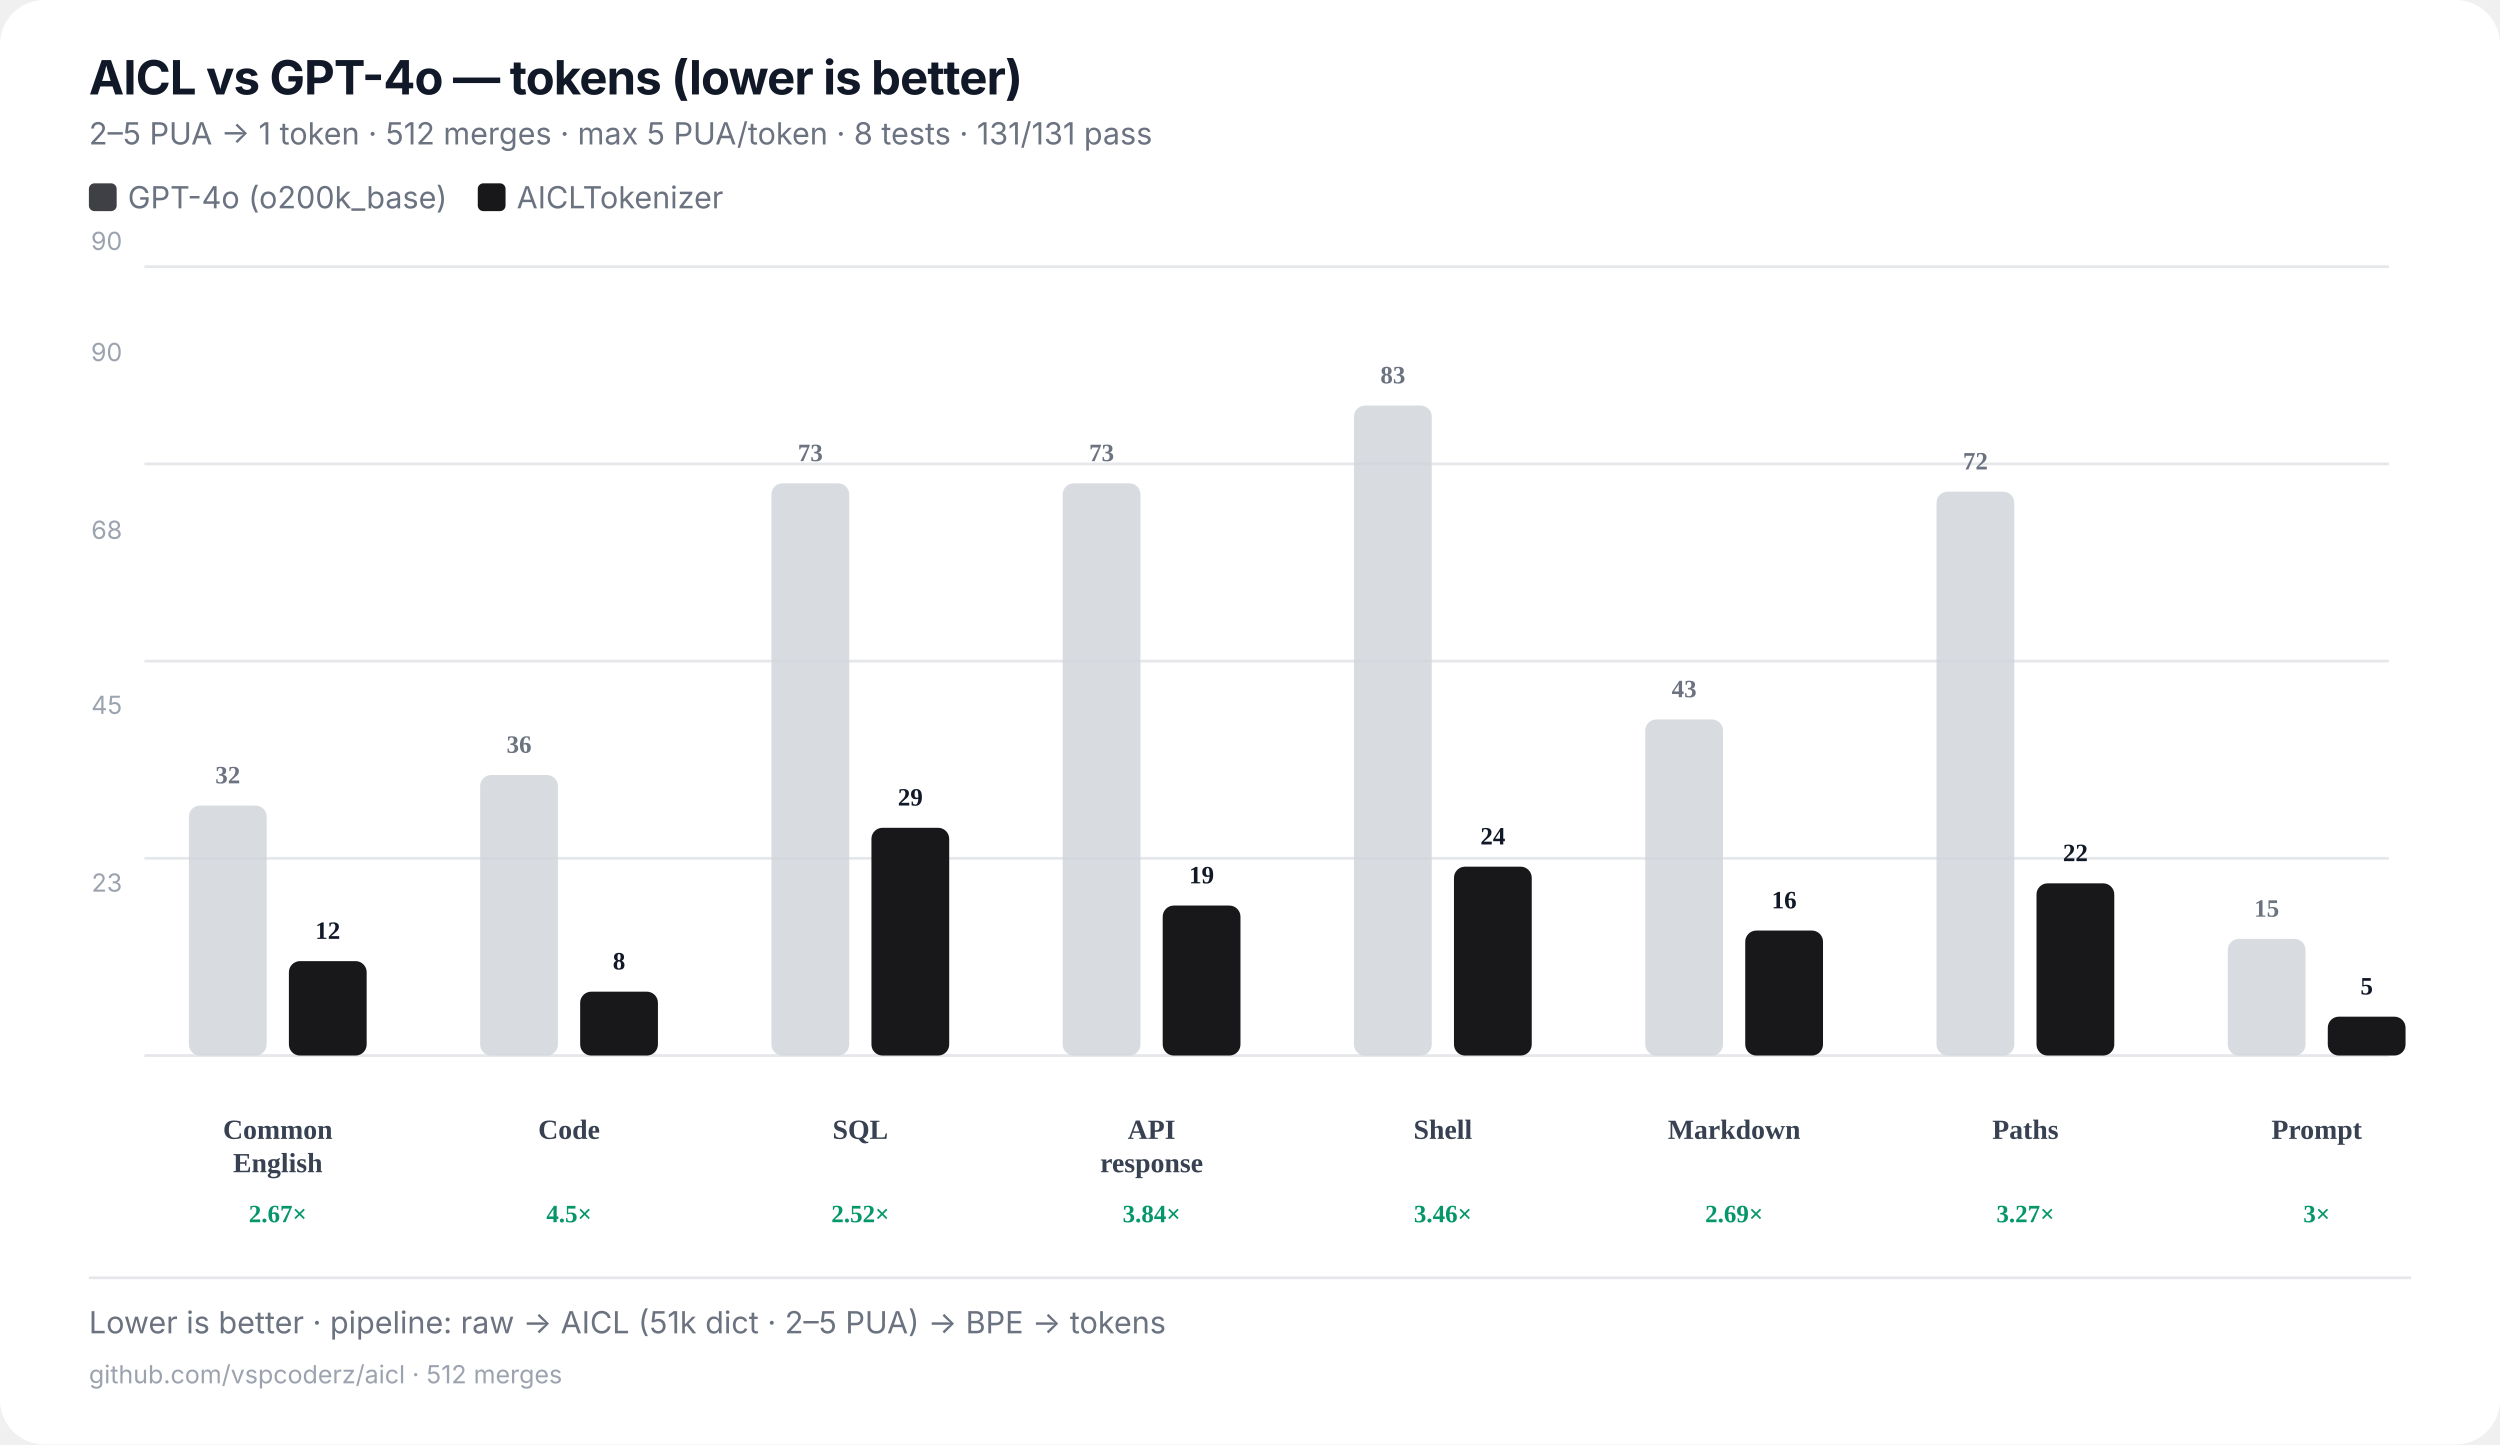
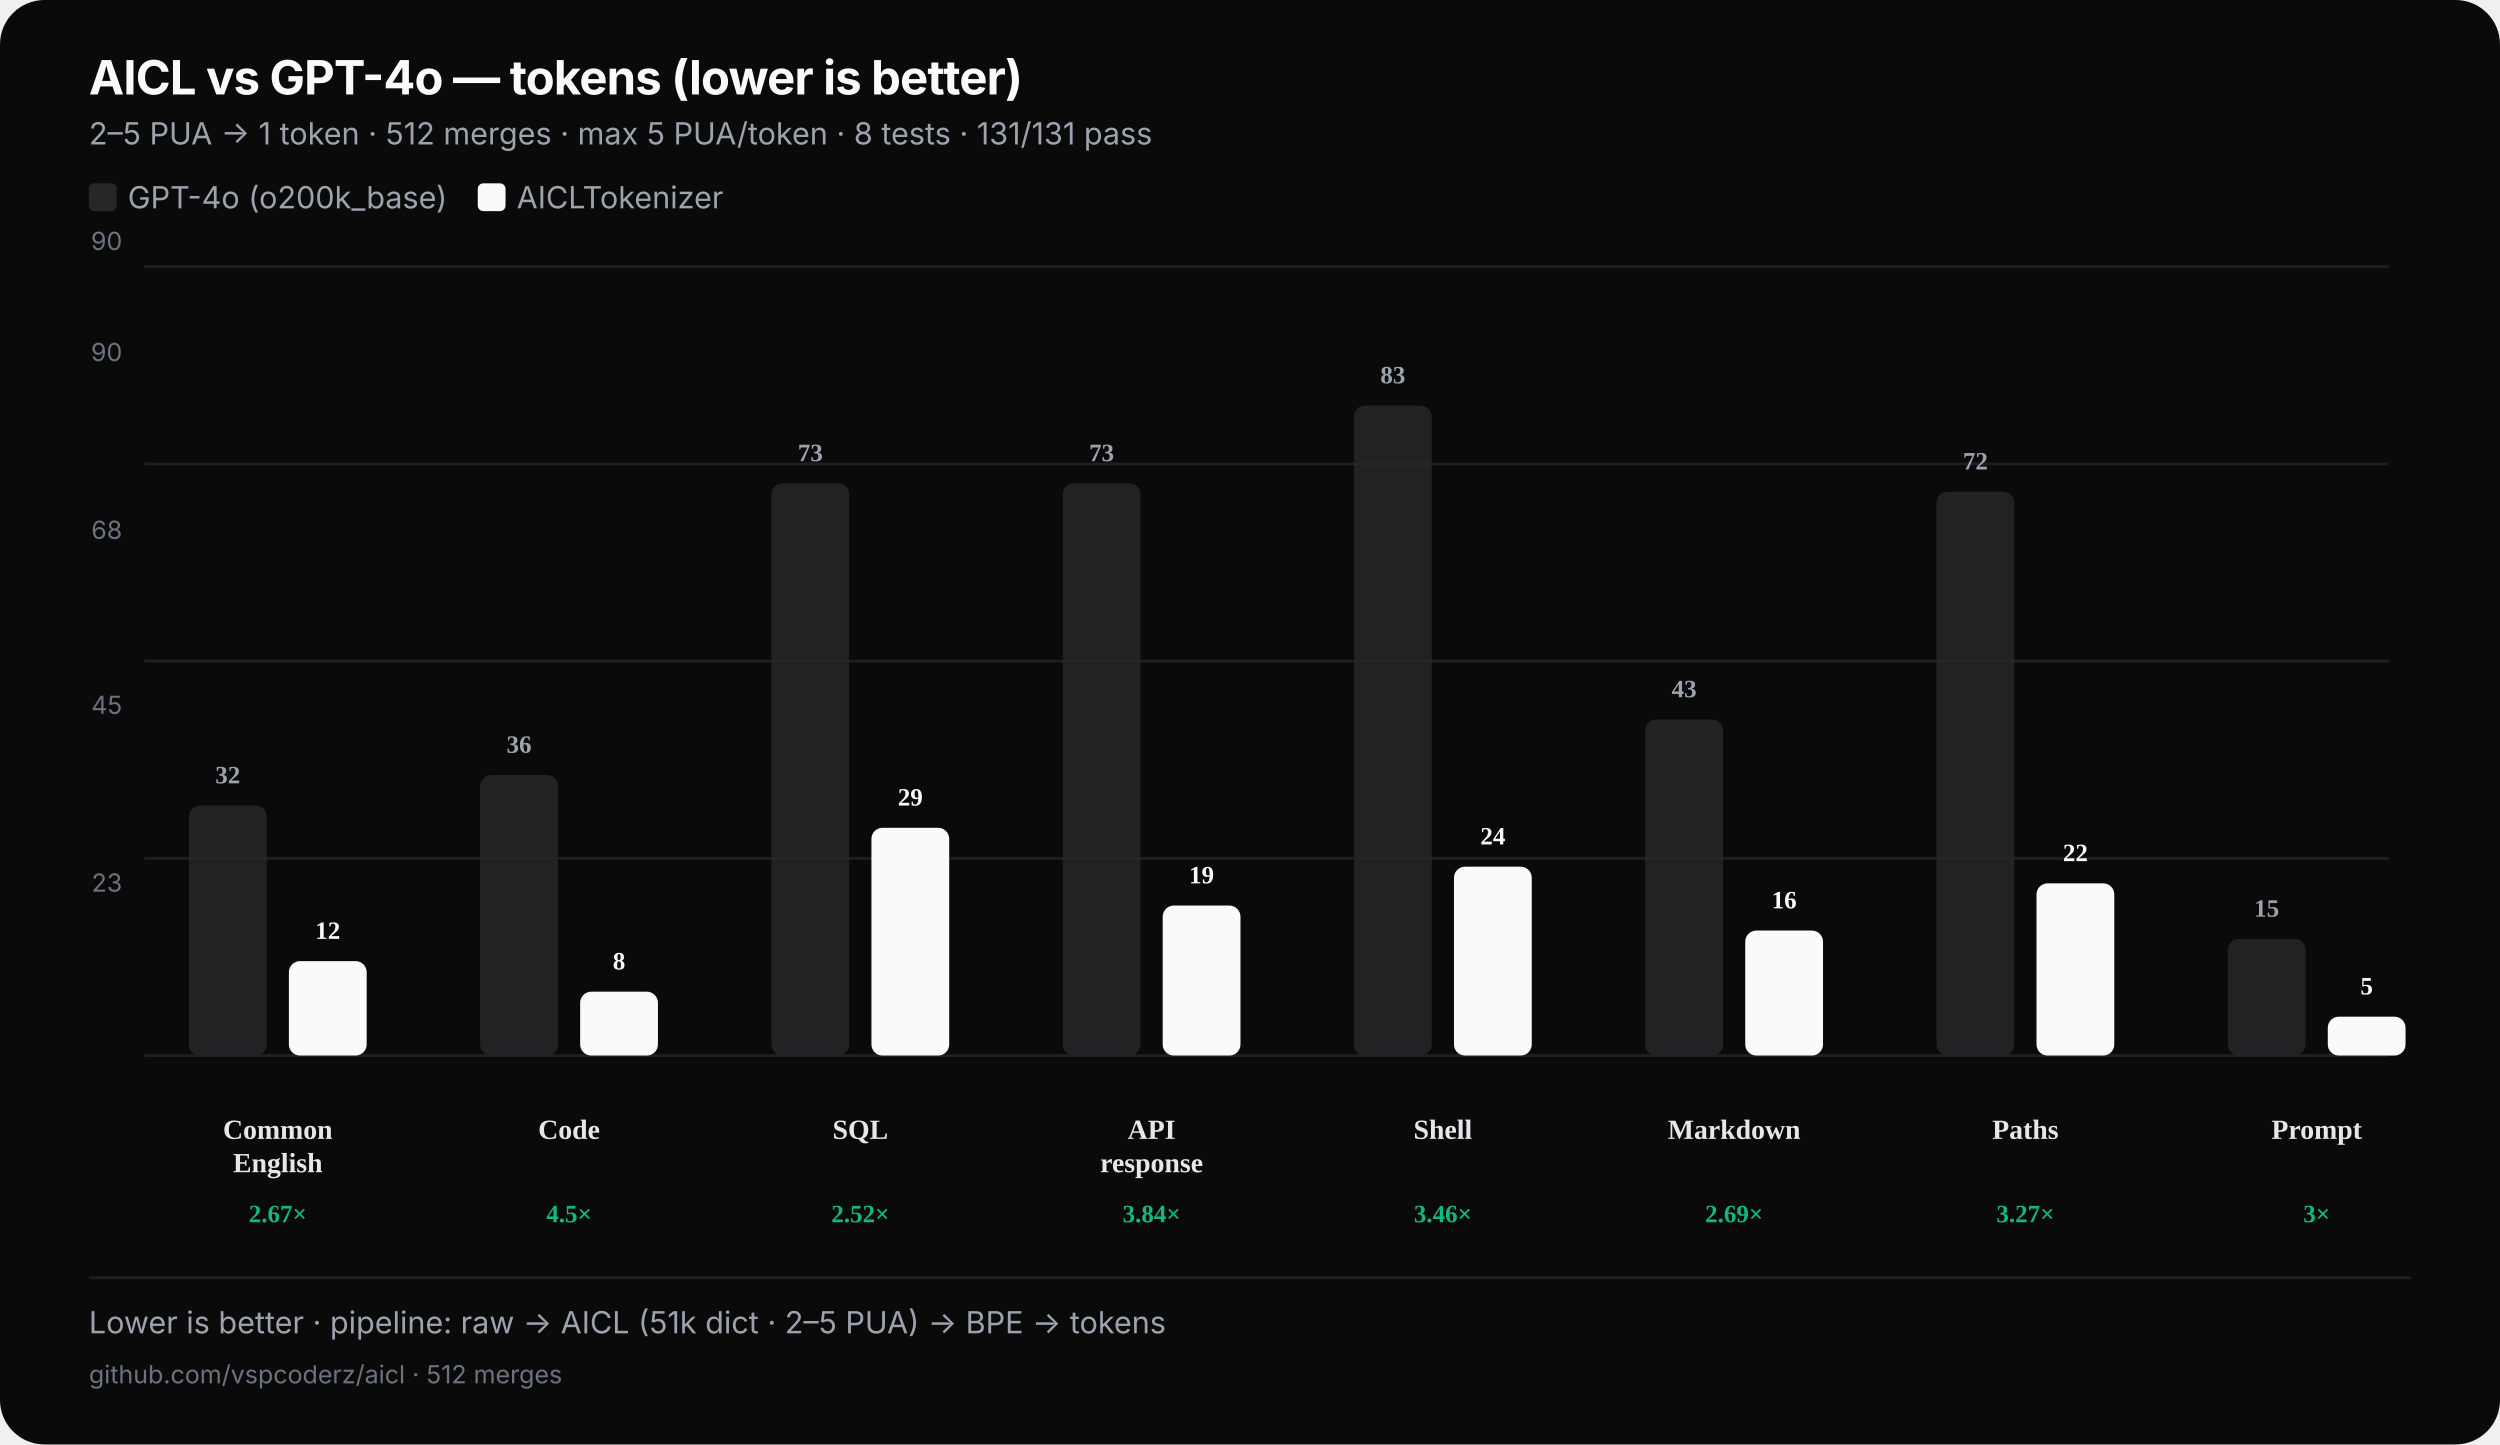
<svg xmlns="http://www.w3.org/2000/svg" width="900" height="520">
-   <style>.t{font:700 17px 'Stack Sans Notch','Inter',system-ui,sans-serif;fill:#111827;letter-spacing:-0.3px}.s{font:400 11px 'Stack Sans Notch','Inter',system-ui,sans-serif;fill:#6b7280}.n{font:600 10px 'Stack Sans Notch','Inter',system-ui,sans-serif;fill:#1f2937}.a{font:400 9px 'Stack Sans Notch','Inter',system-ui,sans-serif;fill:#9ca3af}</style>
-   <rect width="900" height="520" rx="16" fill="#ffffff" />
+   <style>.t{font:700 17px 'Stack Sans Notch','Inter',system-ui,sans-serif;fill:#f9fafb;letter-spacing:-0.3px}.s{font:400 11px 'Stack Sans Notch','Inter',system-ui,sans-serif;fill:#9ca3af}.n{font:600 10px 'Stack Sans Notch','Inter',system-ui,sans-serif;fill:#e5e7eb}.a{font:400 9px 'Stack Sans Notch','Inter',system-ui,sans-serif;fill:#6b7280}</style>
+   <rect width="900" height="520" rx="16" fill="#0a0a0a" />
  <text x="32" y="34" class="t">AICL vs GPT-4o — tokens (lower is better)</text>
  <text x="32" y="52" class="s">2–5 PUA → 1 token · 512 merges · max 5 PUA/token · 8 tests · 131/131 pass</text>
  <g transform="translate(32,66)">
-     <rect x="0" y="0" width="10" height="10" rx="2" fill="#3f3f46" />
+     <rect x="0" y="0" width="10" height="10" rx="2" fill="#27272a" />
    <text x="14" y="9" class="s">GPT-4o (o200k_base)</text>
-     <rect x="140" y="0" width="10" height="10" rx="2" fill="#18181b" />
+     <rect x="140" y="0" width="10" height="10" rx="2" fill="#fafafa" />
    <text x="154" y="9" class="s">AICLTokenizer</text>
  </g>
-   <g stroke="#e5e7eb" stroke-width="1">
+   <g stroke="#1f1f23" stroke-width="1">
    <line x1="52" y1="96" x2="860" y2="96" />
    <line x1="52" y1="167" x2="860" y2="167" />
    <line x1="52" y1="238" x2="860" y2="238" />
    <line x1="52" y1="309" x2="860" y2="309" />
    <line x1="52" y1="380" x2="860" y2="380" />
  </g>
  <text x="44" y="321" class="a" text-anchor="end">23</text>
  <text x="44" y="257" class="a" text-anchor="end">45</text>
  <text x="44" y="194" class="a" text-anchor="end">68</text>
  <text x="44" y="130" class="a" text-anchor="end">90</text>
  <text x="44" y="90" class="a" text-anchor="end">90</text>
  <g>
-     <rect x="68" y="290" width="28" height="90" rx="4" fill="#d1d5db" opacity="0.85" />
-     <text x="82" y="282" text-anchor="middle" fill="#6b7280" font-size="9" font-weight="600">32</text>
-     <rect x="104" y="346" width="28" height="34" rx="4" fill="#18181b" />
-     <text x="118" y="338" text-anchor="middle" fill="#111827" font-size="9" font-weight="700">12</text>
-     <text x="100" y="410" text-anchor="middle" font-size="10" font-weight="600" fill="#374151">Common</text>
-     <text x="100" y="422" text-anchor="middle" font-size="10" font-weight="600" fill="#374151">English</text>
-     <text x="100" y="440" text-anchor="middle" fill="#059669" font-size="9" font-weight="700">2.67×</text>
+     <rect x="68" y="290" width="28" height="90" rx="4" fill="#27272a" opacity="0.85" />
+     <text x="82" y="282" text-anchor="middle" fill="#9ca3af" font-size="9" font-weight="600">32</text>
+     <rect x="104" y="346" width="28" height="34" rx="4" fill="#fafafa" />
+     <text x="118" y="338" text-anchor="middle" fill="#fafafa" font-size="9" font-weight="700">12</text>
+     <text x="100" y="410" text-anchor="middle" font-size="10" font-weight="600" fill="#e5e7eb">Common</text>
+     <text x="100" y="422" text-anchor="middle" font-size="10" font-weight="600" fill="#e5e7eb">English</text>
+     <text x="100" y="440" text-anchor="middle" fill="#10b981" font-size="9" font-weight="700">2.67×</text>
  </g>
  <g>
-     <rect x="172.857" y="279" width="28" height="101" rx="4" fill="#d1d5db" opacity="0.85" />
-     <text x="186.857" y="271" text-anchor="middle" fill="#6b7280" font-size="9" font-weight="600">36</text>
-     <rect x="208.857" y="357" width="28" height="23" rx="4" fill="#18181b" />
-     <text x="222.857" y="349" text-anchor="middle" fill="#111827" font-size="9" font-weight="700">8</text>
-     <text x="204.857" y="410" text-anchor="middle" font-size="10" font-weight="600" fill="#374151">Code</text>
-     <text x="204.857" y="440" text-anchor="middle" fill="#059669" font-size="9" font-weight="700">4.5×</text>
+     <rect x="172.857" y="279" width="28" height="101" rx="4" fill="#27272a" opacity="0.85" />
+     <text x="186.857" y="271" text-anchor="middle" fill="#9ca3af" font-size="9" font-weight="600">36</text>
+     <rect x="208.857" y="357" width="28" height="23" rx="4" fill="#fafafa" />
+     <text x="222.857" y="349" text-anchor="middle" fill="#fafafa" font-size="9" font-weight="700">8</text>
+     <text x="204.857" y="410" text-anchor="middle" font-size="10" font-weight="600" fill="#e5e7eb">Code</text>
+     <text x="204.857" y="440" text-anchor="middle" fill="#10b981" font-size="9" font-weight="700">4.5×</text>
  </g>
  <g>
-     <rect x="277.714" y="174" width="28" height="206" rx="4" fill="#d1d5db" opacity="0.85" />
-     <text x="291.714" y="166" text-anchor="middle" fill="#6b7280" font-size="9" font-weight="600">73</text>
-     <rect x="313.714" y="298" width="28" height="82" rx="4" fill="#18181b" />
-     <text x="327.714" y="290" text-anchor="middle" fill="#111827" font-size="9" font-weight="700">29</text>
-     <text x="309.714" y="410" text-anchor="middle" font-size="10" font-weight="600" fill="#374151">SQL</text>
-     <text x="309.714" y="440" text-anchor="middle" fill="#059669" font-size="9" font-weight="700">2.52×</text>
+     <rect x="277.714" y="174" width="28" height="206" rx="4" fill="#27272a" opacity="0.85" />
+     <text x="291.714" y="166" text-anchor="middle" fill="#9ca3af" font-size="9" font-weight="600">73</text>
+     <rect x="313.714" y="298" width="28" height="82" rx="4" fill="#fafafa" />
+     <text x="327.714" y="290" text-anchor="middle" fill="#fafafa" font-size="9" font-weight="700">29</text>
+     <text x="309.714" y="410" text-anchor="middle" font-size="10" font-weight="600" fill="#e5e7eb">SQL</text>
+     <text x="309.714" y="440" text-anchor="middle" fill="#10b981" font-size="9" font-weight="700">2.52×</text>
  </g>
  <g>
-     <rect x="382.571" y="174" width="28" height="206" rx="4" fill="#d1d5db" opacity="0.85" />
-     <text x="396.571" y="166" text-anchor="middle" fill="#6b7280" font-size="9" font-weight="600">73</text>
-     <rect x="418.571" y="326" width="28" height="54" rx="4" fill="#18181b" />
-     <text x="432.571" y="318" text-anchor="middle" fill="#111827" font-size="9" font-weight="700">19</text>
-     <text x="414.571" y="410" text-anchor="middle" font-size="10" font-weight="600" fill="#374151">API</text>
-     <text x="414.571" y="422" text-anchor="middle" font-size="10" font-weight="600" fill="#374151">response</text>
-     <text x="414.571" y="440" text-anchor="middle" fill="#059669" font-size="9" font-weight="700">3.84×</text>
+     <rect x="382.571" y="174" width="28" height="206" rx="4" fill="#27272a" opacity="0.85" />
+     <text x="396.571" y="166" text-anchor="middle" fill="#9ca3af" font-size="9" font-weight="600">73</text>
+     <rect x="418.571" y="326" width="28" height="54" rx="4" fill="#fafafa" />
+     <text x="432.571" y="318" text-anchor="middle" fill="#fafafa" font-size="9" font-weight="700">19</text>
+     <text x="414.571" y="410" text-anchor="middle" font-size="10" font-weight="600" fill="#e5e7eb">API</text>
+     <text x="414.571" y="422" text-anchor="middle" font-size="10" font-weight="600" fill="#e5e7eb">response</text>
+     <text x="414.571" y="440" text-anchor="middle" fill="#10b981" font-size="9" font-weight="700">3.84×</text>
  </g>
  <g>
-     <rect x="487.429" y="146" width="28" height="234" rx="4" fill="#d1d5db" opacity="0.85" />
-     <text x="501.429" y="138" text-anchor="middle" fill="#6b7280" font-size="9" font-weight="600">83</text>
-     <rect x="523.429" y="312" width="28" height="68" rx="4" fill="#18181b" />
-     <text x="537.429" y="304" text-anchor="middle" fill="#111827" font-size="9" font-weight="700">24</text>
-     <text x="519.429" y="410" text-anchor="middle" font-size="10" font-weight="600" fill="#374151">Shell</text>
-     <text x="519.429" y="440" text-anchor="middle" fill="#059669" font-size="9" font-weight="700">3.46×</text>
+     <rect x="487.429" y="146" width="28" height="234" rx="4" fill="#27272a" opacity="0.85" />
+     <text x="501.429" y="138" text-anchor="middle" fill="#9ca3af" font-size="9" font-weight="600">83</text>
+     <rect x="523.429" y="312" width="28" height="68" rx="4" fill="#fafafa" />
+     <text x="537.429" y="304" text-anchor="middle" fill="#fafafa" font-size="9" font-weight="700">24</text>
+     <text x="519.429" y="410" text-anchor="middle" font-size="10" font-weight="600" fill="#e5e7eb">Shell</text>
+     <text x="519.429" y="440" text-anchor="middle" fill="#10b981" font-size="9" font-weight="700">3.46×</text>
  </g>
  <g>
-     <rect x="592.286" y="259" width="28" height="121" rx="4" fill="#d1d5db" opacity="0.85" />
-     <text x="606.286" y="251" text-anchor="middle" fill="#6b7280" font-size="9" font-weight="600">43</text>
-     <rect x="628.286" y="335" width="28" height="45" rx="4" fill="#18181b" />
-     <text x="642.286" y="327" text-anchor="middle" fill="#111827" font-size="9" font-weight="700">16</text>
-     <text x="624.286" y="410" text-anchor="middle" font-size="10" font-weight="600" fill="#374151">Markdown</text>
-     <text x="624.286" y="440" text-anchor="middle" fill="#059669" font-size="9" font-weight="700">2.69×</text>
+     <rect x="592.286" y="259" width="28" height="121" rx="4" fill="#27272a" opacity="0.85" />
+     <text x="606.286" y="251" text-anchor="middle" fill="#9ca3af" font-size="9" font-weight="600">43</text>
+     <rect x="628.286" y="335" width="28" height="45" rx="4" fill="#fafafa" />
+     <text x="642.286" y="327" text-anchor="middle" fill="#fafafa" font-size="9" font-weight="700">16</text>
+     <text x="624.286" y="410" text-anchor="middle" font-size="10" font-weight="600" fill="#e5e7eb">Markdown</text>
+     <text x="624.286" y="440" text-anchor="middle" fill="#10b981" font-size="9" font-weight="700">2.69×</text>
  </g>
  <g>
-     <rect x="697.143" y="177" width="28" height="203" rx="4" fill="#d1d5db" opacity="0.85" />
-     <text x="711.143" y="169" text-anchor="middle" fill="#6b7280" font-size="9" font-weight="600">72</text>
-     <rect x="733.143" y="318" width="28" height="62" rx="4" fill="#18181b" />
-     <text x="747.143" y="310" text-anchor="middle" fill="#111827" font-size="9" font-weight="700">22</text>
-     <text x="729.143" y="410" text-anchor="middle" font-size="10" font-weight="600" fill="#374151">Paths</text>
-     <text x="729.143" y="440" text-anchor="middle" fill="#059669" font-size="9" font-weight="700">3.27×</text>
+     <rect x="697.143" y="177" width="28" height="203" rx="4" fill="#27272a" opacity="0.85" />
+     <text x="711.143" y="169" text-anchor="middle" fill="#9ca3af" font-size="9" font-weight="600">72</text>
+     <rect x="733.143" y="318" width="28" height="62" rx="4" fill="#fafafa" />
+     <text x="747.143" y="310" text-anchor="middle" fill="#fafafa" font-size="9" font-weight="700">22</text>
+     <text x="729.143" y="410" text-anchor="middle" font-size="10" font-weight="600" fill="#e5e7eb">Paths</text>
+     <text x="729.143" y="440" text-anchor="middle" fill="#10b981" font-size="9" font-weight="700">3.27×</text>
  </g>
  <g>
-     <rect x="802" y="338" width="28" height="42" rx="4" fill="#d1d5db" opacity="0.85" />
-     <text x="816" y="330" text-anchor="middle" fill="#6b7280" font-size="9" font-weight="600">15</text>
-     <rect x="838" y="366" width="28" height="14" rx="4" fill="#18181b" />
-     <text x="852" y="358" text-anchor="middle" fill="#111827" font-size="9" font-weight="700">5</text>
-     <text x="834" y="410" text-anchor="middle" font-size="10" font-weight="600" fill="#374151">Prompt</text>
-     <text x="834" y="440" text-anchor="middle" fill="#059669" font-size="9" font-weight="700">3×</text>
+     <rect x="802" y="338" width="28" height="42" rx="4" fill="#27272a" opacity="0.85" />
+     <text x="816" y="330" text-anchor="middle" fill="#9ca3af" font-size="9" font-weight="600">15</text>
+     <rect x="838" y="366" width="28" height="14" rx="4" fill="#fafafa" />
+     <text x="852" y="358" text-anchor="middle" fill="#fafafa" font-size="9" font-weight="700">5</text>
+     <text x="834" y="410" text-anchor="middle" font-size="10" font-weight="600" fill="#e5e7eb">Prompt</text>
+     <text x="834" y="440" text-anchor="middle" fill="#10b981" font-size="9" font-weight="700">3×</text>
  </g>
-   <line x1="32" y1="460" x2="868" y2="460" stroke="#e5e7eb" />
+   <line x1="32" y1="460" x2="868" y2="460" stroke="#1f1f23" />
  <text x="32" y="480" class="s">Lower is better · pipeline: raw → AICL (51k dict · 2–5 PUA) → BPE → tokens</text>
  <text x="32" y="498" class="a">github.com/vspcoderz/aicl · 512 merges</text>
</svg>
